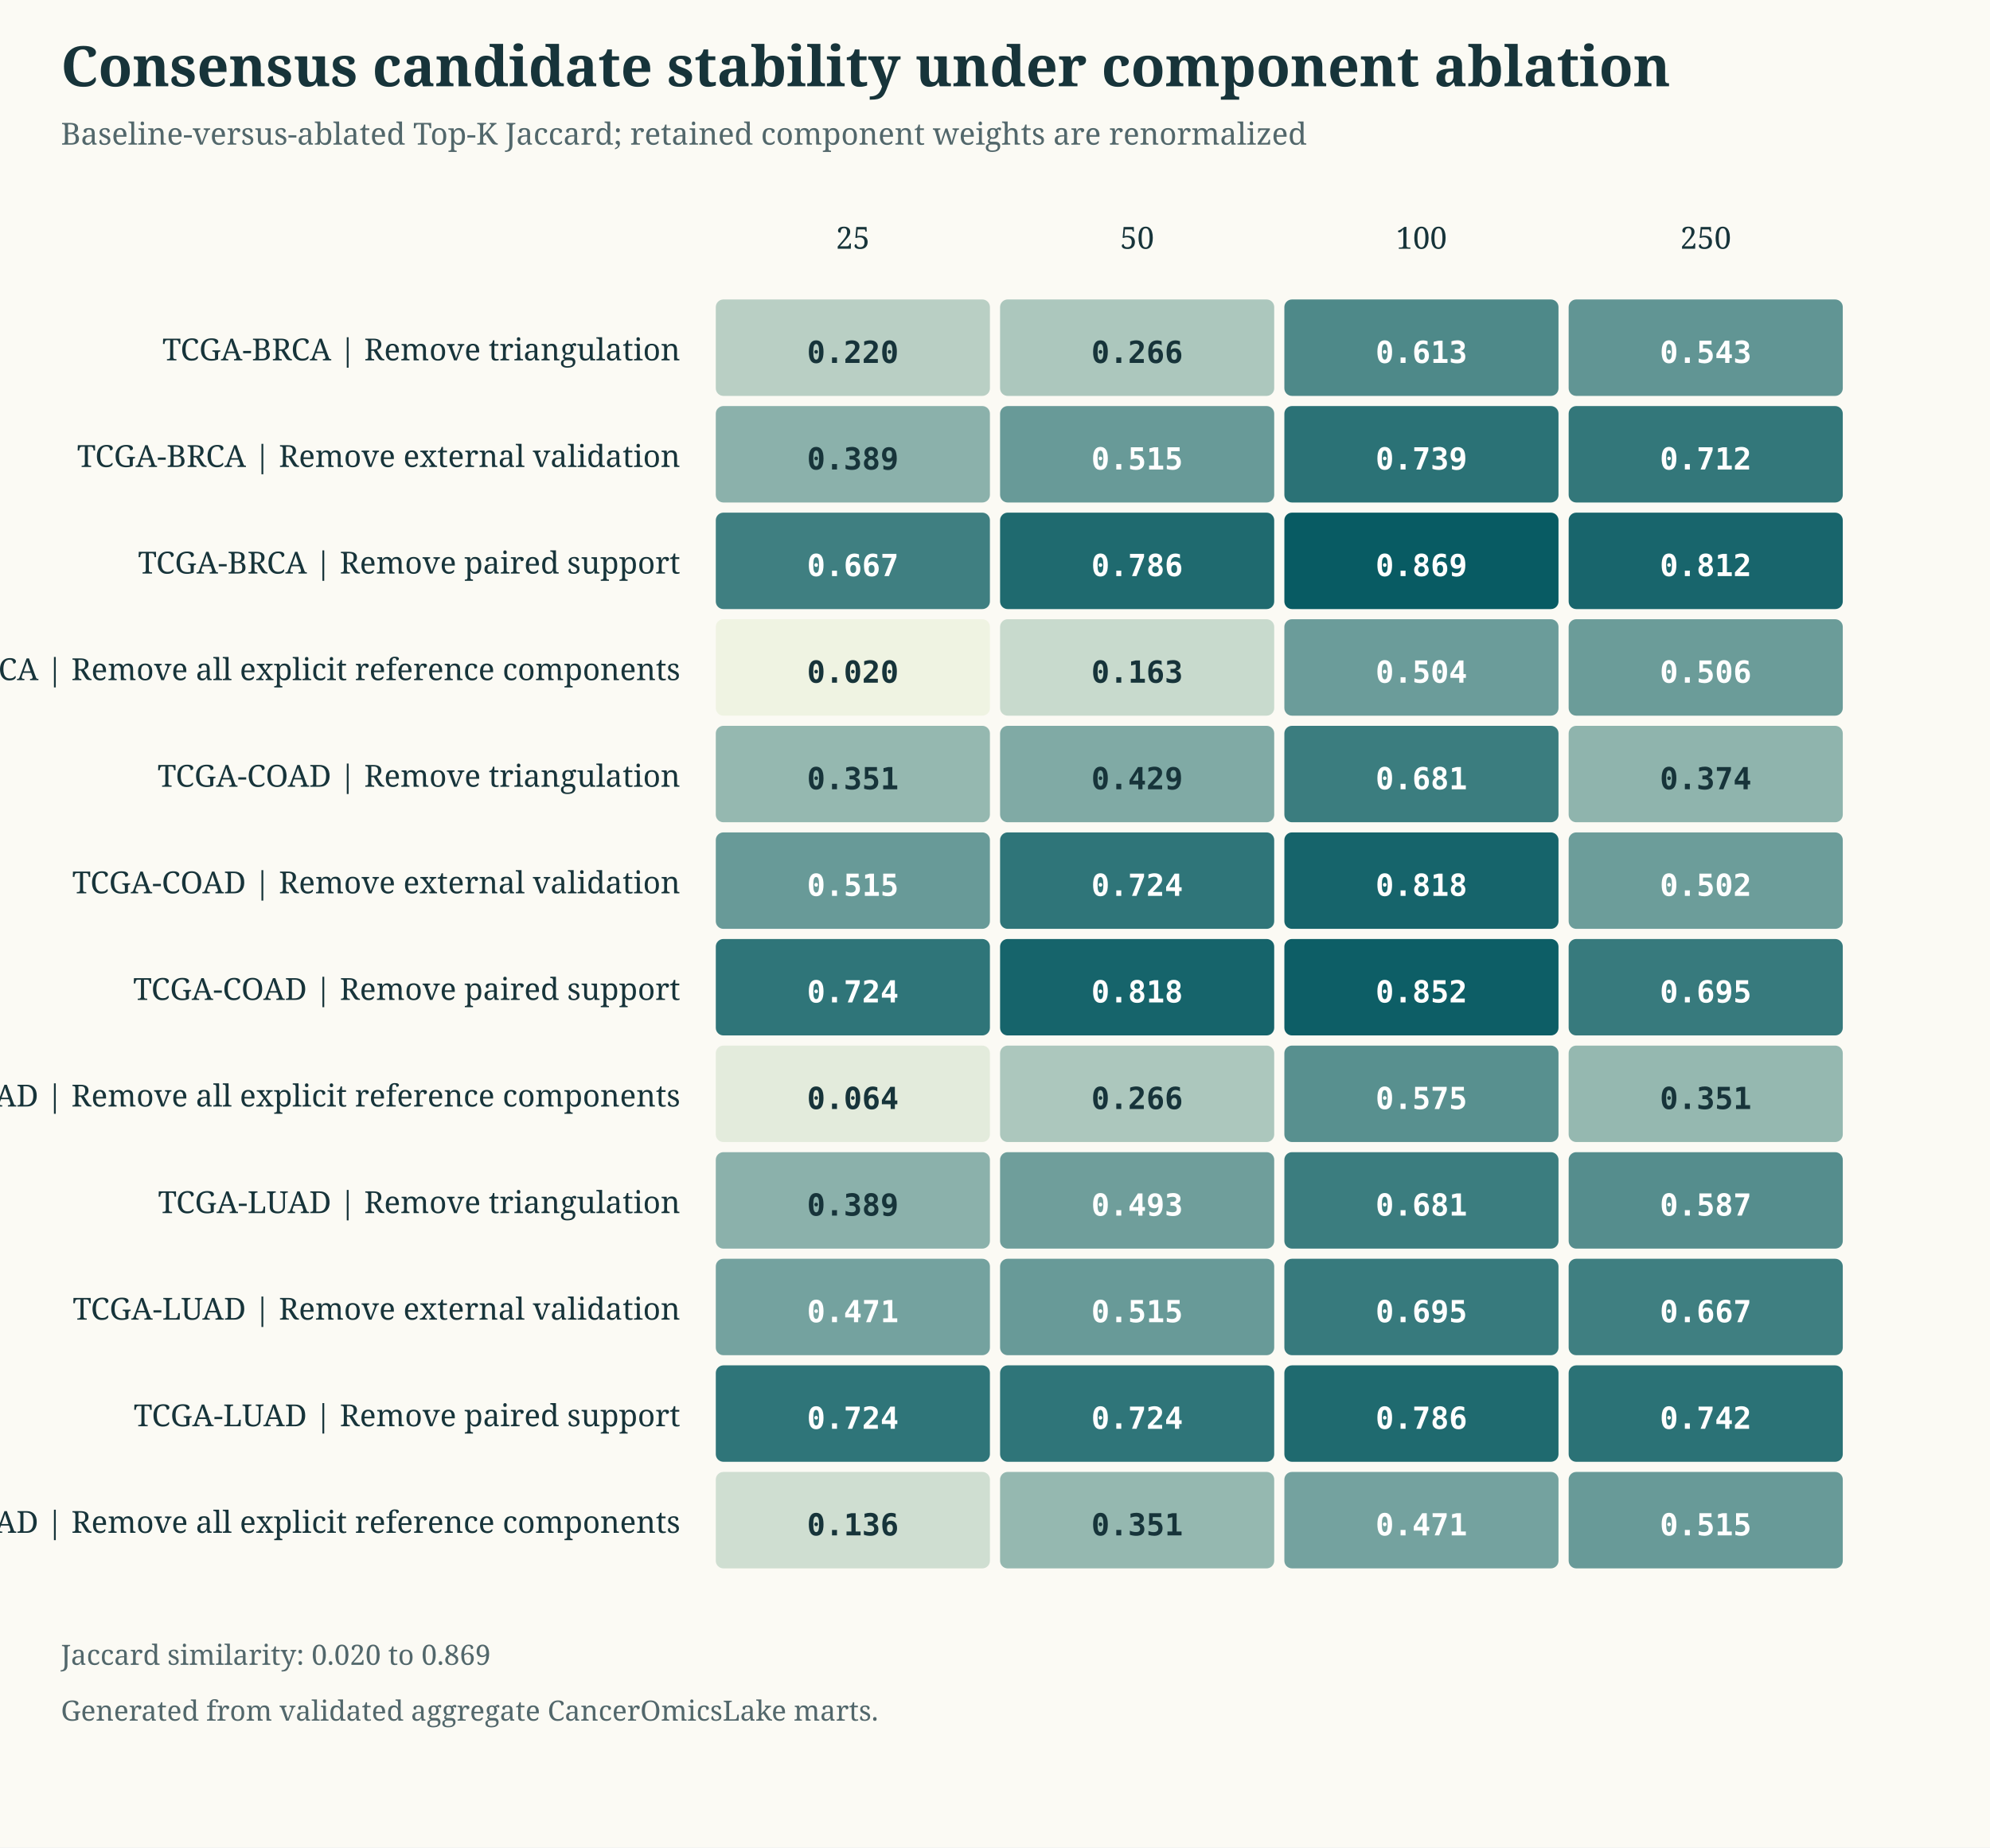
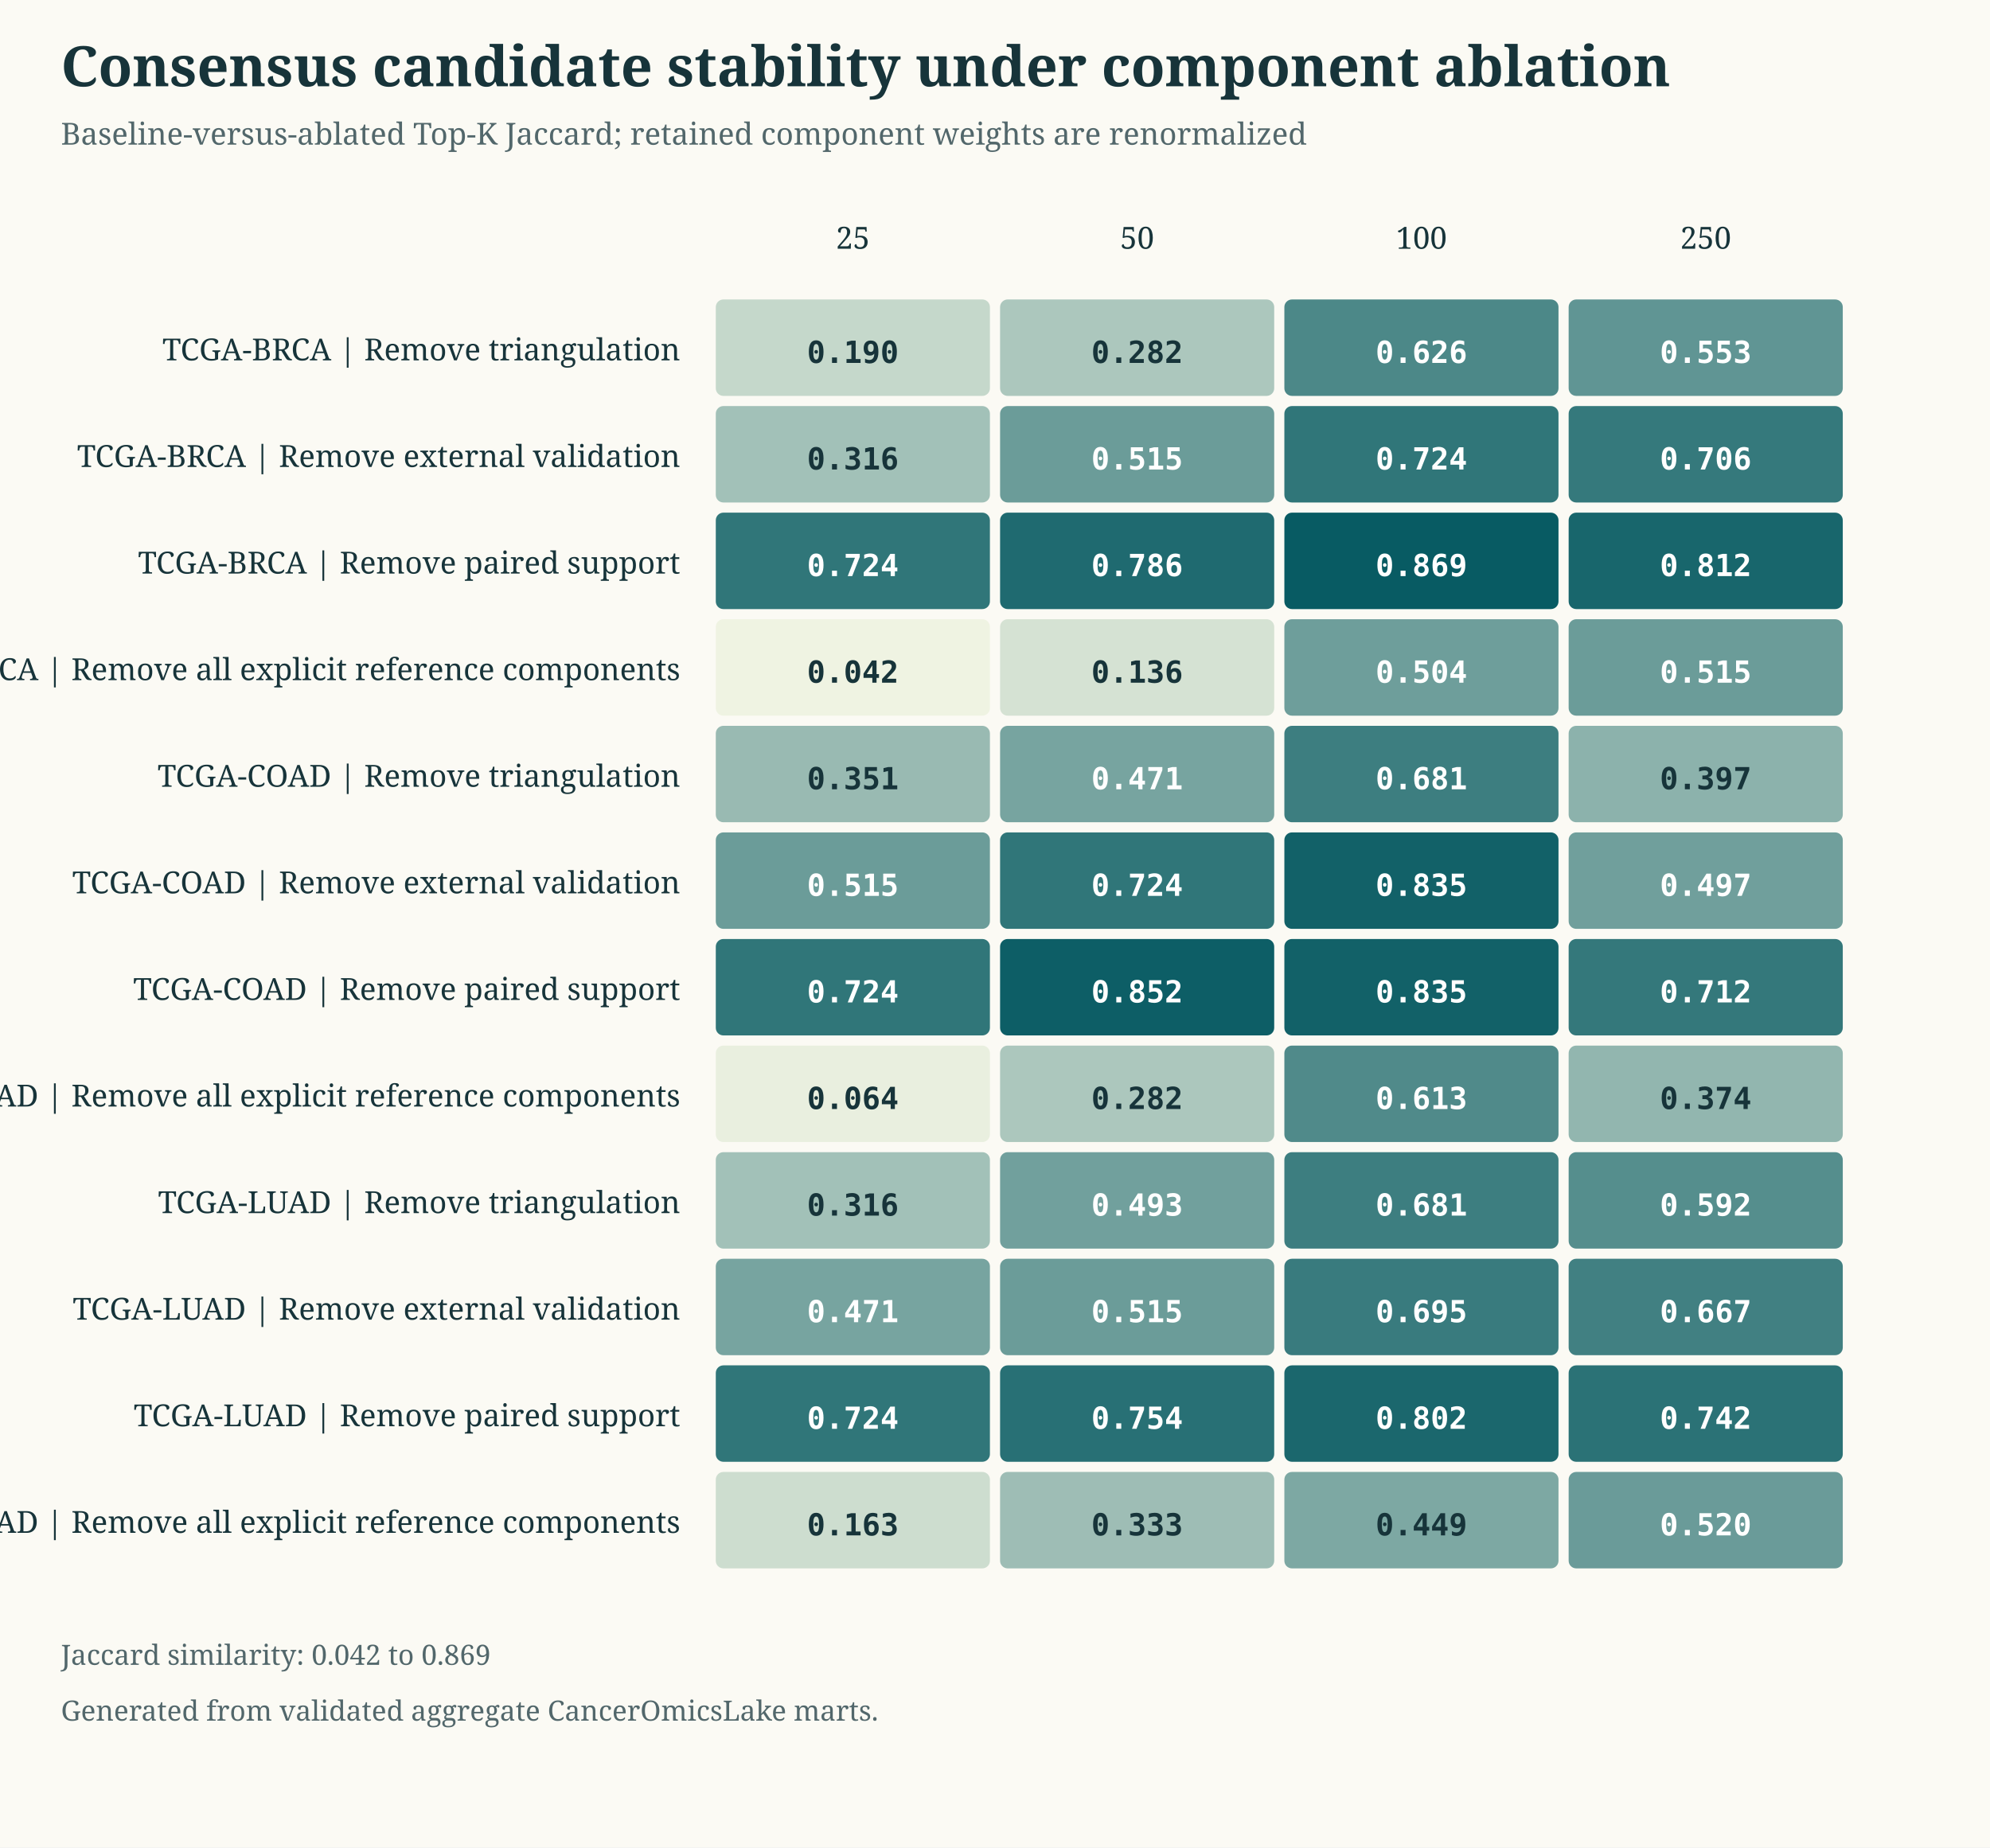
<svg xmlns="http://www.w3.org/2000/svg" width="784" height="728" viewBox="0 0 784 728">
  <style>text{font-family:Georgia,serif;fill:#17343a}.title{font-size:22px;font-weight:700}.sub{font-size:12px;fill:#52676b}.label{font-size:12px}.value{font:600 12px ui-monospace,monospace}.legend{font-size:11px;fill:#52676b}</style>
  <rect width="100%" height="100%" fill="#fbfaf4" />
  <text x="24" y="34" class="title">Consensus candidate stability under component ablation</text>
  <text x="24" y="57" class="sub">Baseline-versus-ablated Top-K Jaccard; retained component weights are renormalized</text>
  <text x="336.0" y="98" text-anchor="middle" class="label">25</text>
  <text x="448.0" y="98" text-anchor="middle" class="label">50</text>
  <text x="560.0" y="98" text-anchor="middle" class="label">100</text>
  <text x="672.0" y="98" text-anchor="middle" class="label">250</text>
  <text x="268" y="142" text-anchor="end" class="label">TCGA-BRCA | Remove triangulation</text>
-   <rect x="282" y="118" width="108" height="38" rx="3" fill="#b9cfc4" />
-   <text x="336.0" y="143" text-anchor="middle" class="value" style="fill:#17343a">0.220</text>
+   <rect x="282" y="118" width="108" height="38" rx="3" fill="#c5d8cb" />
+   <text x="336.0" y="143" text-anchor="middle" class="value" style="fill:#17343a">0.190</text>
  <rect x="394" y="118" width="108" height="38" rx="3" fill="#acc7bd" />
-   <text x="448.0" y="143" text-anchor="middle" class="value" style="fill:#17343a">0.266</text>
-   <rect x="506" y="118" width="108" height="38" rx="3" fill="#4e8989" />
-   <text x="560.0" y="143" text-anchor="middle" class="value" style="fill:#ffffff">0.613</text>
-   <rect x="618" y="118" width="108" height="38" rx="3" fill="#619594" />
-   <text x="672.0" y="143" text-anchor="middle" class="value" style="fill:#ffffff">0.543</text>
+   <text x="448.0" y="143" text-anchor="middle" class="value" style="fill:#17343a">0.282</text>
+   <rect x="506" y="118" width="108" height="38" rx="3" fill="#4c8888" />
+   <text x="560.0" y="143" text-anchor="middle" class="value" style="fill:#ffffff">0.626</text>
+   <rect x="618" y="118" width="108" height="38" rx="3" fill="#609594" />
+   <text x="672.0" y="143" text-anchor="middle" class="value" style="fill:#ffffff">0.553</text>
  <text x="268" y="184" text-anchor="end" class="label">TCGA-BRCA | Remove external validation</text>
-   <rect x="282" y="160" width="108" height="38" rx="3" fill="#8bb1ab" />
-   <text x="336.0" y="185" text-anchor="middle" class="value" style="fill:#17343a">0.389</text>
-   <rect x="394" y="160" width="108" height="38" rx="3" fill="#689a98" />
+   <rect x="282" y="160" width="108" height="38" rx="3" fill="#a2c1b8" />
+   <text x="336.0" y="185" text-anchor="middle" class="value" style="fill:#17343a">0.316</text>
+   <rect x="394" y="160" width="108" height="38" rx="3" fill="#6b9c99" />
  <text x="448.0" y="185" text-anchor="middle" class="value" style="fill:#ffffff">0.515</text>
-   <rect x="506" y="160" width="108" height="38" rx="3" fill="#2b7276" />
-   <text x="560.0" y="185" text-anchor="middle" class="value" style="fill:#ffffff">0.739</text>
-   <rect x="618" y="160" width="108" height="38" rx="3" fill="#33777a" />
-   <text x="672.0" y="185" text-anchor="middle" class="value" style="fill:#ffffff">0.712</text>
+   <rect x="506" y="160" width="108" height="38" rx="3" fill="#307679" />
+   <text x="560.0" y="185" text-anchor="middle" class="value" style="fill:#ffffff">0.724</text>
+   <rect x="618" y="160" width="108" height="38" rx="3" fill="#35797c" />
+   <text x="672.0" y="185" text-anchor="middle" class="value" style="fill:#ffffff">0.706</text>
  <text x="268" y="226" text-anchor="end" class="label">TCGA-BRCA | Remove paired support</text>
-   <rect x="282" y="202" width="108" height="38" rx="3" fill="#3f7f81" />
-   <text x="336.0" y="227" text-anchor="middle" class="value" style="fill:#ffffff">0.667</text>
-   <rect x="394" y="202" width="108" height="38" rx="3" fill="#1f6a6f" />
+   <rect x="282" y="202" width="108" height="38" rx="3" fill="#307679" />
+   <text x="336.0" y="227" text-anchor="middle" class="value" style="fill:#ffffff">0.724</text>
+   <rect x="394" y="202" width="108" height="38" rx="3" fill="#1f6a70" />
  <text x="448.0" y="227" text-anchor="middle" class="value" style="fill:#ffffff">0.786</text>
  <rect x="506" y="202" width="108" height="38" rx="3" fill="#085b63" />
  <text x="560.0" y="227" text-anchor="middle" class="value" style="fill:#ffffff">0.869</text>
-   <rect x="618" y="202" width="108" height="38" rx="3" fill="#18656c" />
+   <rect x="618" y="202" width="108" height="38" rx="3" fill="#18666c" />
  <text x="672.0" y="227" text-anchor="middle" class="value" style="fill:#ffffff">0.812</text>
  <text x="268" y="268" text-anchor="end" class="label">TCGA-BRCA | Remove all explicit reference components</text>
  <rect x="282" y="244" width="108" height="38" rx="3" fill="#eff3e2" />
-   <text x="336.0" y="269" text-anchor="middle" class="value" style="fill:#17343a">0.020</text>
-   <rect x="394" y="244" width="108" height="38" rx="3" fill="#c8dacd" />
-   <text x="448.0" y="269" text-anchor="middle" class="value" style="fill:#17343a">0.163</text>
-   <rect x="506" y="244" width="108" height="38" rx="3" fill="#6b9c9a" />
+   <text x="336.0" y="269" text-anchor="middle" class="value" style="fill:#17343a">0.042</text>
+   <rect x="394" y="244" width="108" height="38" rx="3" fill="#d5e2d3" />
+   <text x="448.0" y="269" text-anchor="middle" class="value" style="fill:#17343a">0.136</text>
+   <rect x="506" y="244" width="108" height="38" rx="3" fill="#6e9e9b" />
  <text x="560.0" y="269" text-anchor="middle" class="value" style="fill:#ffffff">0.504</text>
  <rect x="618" y="244" width="108" height="38" rx="3" fill="#6b9c99" />
-   <text x="672.0" y="269" text-anchor="middle" class="value" style="fill:#ffffff">0.506</text>
+   <text x="672.0" y="269" text-anchor="middle" class="value" style="fill:#ffffff">0.515</text>
  <text x="268" y="310" text-anchor="end" class="label">TCGA-COAD | Remove triangulation</text>
-   <rect x="282" y="286" width="108" height="38" rx="3" fill="#95b8b0" />
+   <rect x="282" y="286" width="108" height="38" rx="3" fill="#99bab2" />
  <text x="336.0" y="311" text-anchor="middle" class="value" style="fill:#17343a">0.351</text>
-   <rect x="394" y="286" width="108" height="38" rx="3" fill="#80aaa5" />
-   <text x="448.0" y="311" text-anchor="middle" class="value" style="fill:#17343a">0.429</text>
-   <rect x="506" y="286" width="108" height="38" rx="3" fill="#3b7d7f" />
+   <rect x="394" y="286" width="108" height="38" rx="3" fill="#77a4a0" />
+   <text x="448.0" y="311" text-anchor="middle" class="value" style="fill:#ffffff">0.471</text>
+   <rect x="506" y="286" width="108" height="38" rx="3" fill="#3d7e80" />
  <text x="560.0" y="311" text-anchor="middle" class="value" style="fill:#ffffff">0.681</text>
-   <rect x="618" y="286" width="108" height="38" rx="3" fill="#8fb4ad" />
-   <text x="672.0" y="311" text-anchor="middle" class="value" style="fill:#17343a">0.374</text>
+   <rect x="618" y="286" width="108" height="38" rx="3" fill="#8cb2ac" />
+   <text x="672.0" y="311" text-anchor="middle" class="value" style="fill:#17343a">0.397</text>
  <text x="268" y="352" text-anchor="end" class="label">TCGA-COAD | Remove external validation</text>
-   <rect x="282" y="328" width="108" height="38" rx="3" fill="#689a98" />
+   <rect x="282" y="328" width="108" height="38" rx="3" fill="#6b9c99" />
  <text x="336.0" y="353" text-anchor="middle" class="value" style="fill:#ffffff">0.515</text>
-   <rect x="394" y="328" width="108" height="38" rx="3" fill="#2f7579" />
+   <rect x="394" y="328" width="108" height="38" rx="3" fill="#307679" />
  <text x="448.0" y="353" text-anchor="middle" class="value" style="fill:#ffffff">0.724</text>
-   <rect x="506" y="328" width="108" height="38" rx="3" fill="#16646b" />
-   <text x="560.0" y="353" text-anchor="middle" class="value" style="fill:#ffffff">0.818</text>
-   <rect x="618" y="328" width="108" height="38" rx="3" fill="#6c9d9a" />
-   <text x="672.0" y="353" text-anchor="middle" class="value" style="fill:#ffffff">0.502</text>
+   <rect x="506" y="328" width="108" height="38" rx="3" fill="#126168" />
+   <text x="560.0" y="353" text-anchor="middle" class="value" style="fill:#ffffff">0.835</text>
+   <rect x="618" y="328" width="108" height="38" rx="3" fill="#709f9c" />
+   <text x="672.0" y="353" text-anchor="middle" class="value" style="fill:#ffffff">0.497</text>
  <text x="268" y="394" text-anchor="end" class="label">TCGA-COAD | Remove paired support</text>
-   <rect x="282" y="370" width="108" height="38" rx="3" fill="#2f7579" />
+   <rect x="282" y="370" width="108" height="38" rx="3" fill="#307679" />
  <text x="336.0" y="395" text-anchor="middle" class="value" style="fill:#ffffff">0.724</text>
-   <rect x="394" y="370" width="108" height="38" rx="3" fill="#16646b" />
-   <text x="448.0" y="395" text-anchor="middle" class="value" style="fill:#ffffff">0.818</text>
-   <rect x="506" y="370" width="108" height="38" rx="3" fill="#0d5e66" />
-   <text x="560.0" y="395" text-anchor="middle" class="value" style="fill:#ffffff">0.852</text>
-   <rect x="618" y="370" width="108" height="38" rx="3" fill="#377a7d" />
-   <text x="672.0" y="395" text-anchor="middle" class="value" style="fill:#ffffff">0.695</text>
+   <rect x="394" y="370" width="108" height="38" rx="3" fill="#0d5e66" />
+   <text x="448.0" y="395" text-anchor="middle" class="value" style="fill:#ffffff">0.852</text>
+   <rect x="506" y="370" width="108" height="38" rx="3" fill="#126168" />
+   <text x="560.0" y="395" text-anchor="middle" class="value" style="fill:#ffffff">0.835</text>
+   <rect x="618" y="370" width="108" height="38" rx="3" fill="#34787b" />
+   <text x="672.0" y="395" text-anchor="middle" class="value" style="fill:#ffffff">0.712</text>
  <text x="268" y="436" text-anchor="end" class="label">TCGA-COAD | Remove all explicit reference components</text>
-   <rect x="282" y="412" width="108" height="38" rx="3" fill="#e3ebdc" />
+   <rect x="282" y="412" width="108" height="38" rx="3" fill="#e9efdf" />
  <text x="336.0" y="437" text-anchor="middle" class="value" style="fill:#17343a">0.064</text>
  <rect x="394" y="412" width="108" height="38" rx="3" fill="#acc7bd" />
-   <text x="448.0" y="437" text-anchor="middle" class="value" style="fill:#17343a">0.266</text>
-   <rect x="506" y="412" width="108" height="38" rx="3" fill="#58908f" />
-   <text x="560.0" y="437" text-anchor="middle" class="value" style="fill:#ffffff">0.575</text>
-   <rect x="618" y="412" width="108" height="38" rx="3" fill="#95b8b0" />
-   <text x="672.0" y="437" text-anchor="middle" class="value" style="fill:#17343a">0.351</text>
+   <text x="448.0" y="437" text-anchor="middle" class="value" style="fill:#17343a">0.282</text>
+   <rect x="506" y="412" width="108" height="38" rx="3" fill="#508a8a" />
+   <text x="560.0" y="437" text-anchor="middle" class="value" style="fill:#ffffff">0.613</text>
+   <rect x="618" y="412" width="108" height="38" rx="3" fill="#92b6af" />
+   <text x="672.0" y="437" text-anchor="middle" class="value" style="fill:#17343a">0.374</text>
  <text x="268" y="478" text-anchor="end" class="label">TCGA-LUAD | Remove triangulation</text>
-   <rect x="282" y="454" width="108" height="38" rx="3" fill="#8bb1ab" />
-   <text x="336.0" y="479" text-anchor="middle" class="value" style="fill:#17343a">0.389</text>
-   <rect x="394" y="454" width="108" height="38" rx="3" fill="#6f9e9b" />
+   <rect x="282" y="454" width="108" height="38" rx="3" fill="#a2c1b8" />
+   <text x="336.0" y="479" text-anchor="middle" class="value" style="fill:#17343a">0.316</text>
+   <rect x="394" y="454" width="108" height="38" rx="3" fill="#71a09d" />
  <text x="448.0" y="479" text-anchor="middle" class="value" style="fill:#ffffff">0.493</text>
-   <rect x="506" y="454" width="108" height="38" rx="3" fill="#3b7d7f" />
+   <rect x="506" y="454" width="108" height="38" rx="3" fill="#3d7e80" />
  <text x="560.0" y="479" text-anchor="middle" class="value" style="fill:#ffffff">0.681</text>
-   <rect x="618" y="454" width="108" height="38" rx="3" fill="#558d8d" />
-   <text x="672.0" y="479" text-anchor="middle" class="value" style="fill:#ffffff">0.587</text>
+   <rect x="618" y="454" width="108" height="38" rx="3" fill="#558e8d" />
+   <text x="672.0" y="479" text-anchor="middle" class="value" style="fill:#ffffff">0.592</text>
  <text x="268" y="520" text-anchor="end" class="label">TCGA-LUAD | Remove external validation</text>
-   <rect x="282" y="496" width="108" height="38" rx="3" fill="#74a29f" />
+   <rect x="282" y="496" width="108" height="38" rx="3" fill="#77a4a0" />
  <text x="336.0" y="521" text-anchor="middle" class="value" style="fill:#ffffff">0.471</text>
-   <rect x="394" y="496" width="108" height="38" rx="3" fill="#689a98" />
+   <rect x="394" y="496" width="108" height="38" rx="3" fill="#6b9c99" />
  <text x="448.0" y="521" text-anchor="middle" class="value" style="fill:#ffffff">0.515</text>
-   <rect x="506" y="496" width="108" height="38" rx="3" fill="#377a7d" />
+   <rect x="506" y="496" width="108" height="38" rx="3" fill="#397b7e" />
  <text x="560.0" y="521" text-anchor="middle" class="value" style="fill:#ffffff">0.695</text>
-   <rect x="618" y="496" width="108" height="38" rx="3" fill="#3f7f81" />
+   <rect x="618" y="496" width="108" height="38" rx="3" fill="#418082" />
  <text x="672.0" y="521" text-anchor="middle" class="value" style="fill:#ffffff">0.667</text>
  <text x="268" y="562" text-anchor="end" class="label">TCGA-LUAD | Remove paired support</text>
-   <rect x="282" y="538" width="108" height="38" rx="3" fill="#2f7579" />
+   <rect x="282" y="538" width="108" height="38" rx="3" fill="#307679" />
  <text x="336.0" y="563" text-anchor="middle" class="value" style="fill:#ffffff">0.724</text>
-   <rect x="394" y="538" width="108" height="38" rx="3" fill="#2f7579" />
-   <text x="448.0" y="563" text-anchor="middle" class="value" style="fill:#ffffff">0.724</text>
-   <rect x="506" y="538" width="108" height="38" rx="3" fill="#1f6a6f" />
-   <text x="560.0" y="563" text-anchor="middle" class="value" style="fill:#ffffff">0.786</text>
+   <rect x="394" y="538" width="108" height="38" rx="3" fill="#287075" />
+   <text x="448.0" y="563" text-anchor="middle" class="value" style="fill:#ffffff">0.754</text>
+   <rect x="506" y="538" width="108" height="38" rx="3" fill="#1b676d" />
+   <text x="560.0" y="563" text-anchor="middle" class="value" style="fill:#ffffff">0.802</text>
  <rect x="618" y="538" width="108" height="38" rx="3" fill="#2b7276" />
  <text x="672.0" y="563" text-anchor="middle" class="value" style="fill:#ffffff">0.742</text>
  <text x="268" y="604" text-anchor="end" class="label">TCGA-LUAD | Remove all explicit reference components</text>
-   <rect x="282" y="580" width="108" height="38" rx="3" fill="#cfded1" />
-   <text x="336.0" y="605" text-anchor="middle" class="value" style="fill:#17343a">0.136</text>
-   <rect x="394" y="580" width="108" height="38" rx="3" fill="#95b8b0" />
-   <text x="448.0" y="605" text-anchor="middle" class="value" style="fill:#17343a">0.351</text>
-   <rect x="506" y="580" width="108" height="38" rx="3" fill="#74a29f" />
-   <text x="560.0" y="605" text-anchor="middle" class="value" style="fill:#ffffff">0.471</text>
-   <rect x="618" y="580" width="108" height="38" rx="3" fill="#689a98" />
-   <text x="672.0" y="605" text-anchor="middle" class="value" style="fill:#ffffff">0.515</text>
-   <text x="24" y="656" class="legend">Jaccard similarity: 0.020 to 0.869</text>
+   <rect x="282" y="580" width="108" height="38" rx="3" fill="#cdddcf" />
+   <text x="336.0" y="605" text-anchor="middle" class="value" style="fill:#17343a">0.163</text>
+   <rect x="394" y="580" width="108" height="38" rx="3" fill="#9ebdb5" />
+   <text x="448.0" y="605" text-anchor="middle" class="value" style="fill:#17343a">0.333</text>
+   <rect x="506" y="580" width="108" height="38" rx="3" fill="#7da8a3" />
+   <text x="560.0" y="605" text-anchor="middle" class="value" style="fill:#17343a">0.449</text>
+   <rect x="618" y="580" width="108" height="38" rx="3" fill="#6a9b99" />
+   <text x="672.0" y="605" text-anchor="middle" class="value" style="fill:#ffffff">0.520</text>
+   <text x="24" y="656" class="legend">Jaccard similarity: 0.042 to 0.869</text>
  <text x="24" y="678" class="legend">Generated from validated aggregate CancerOmicsLake marts.</text>
</svg>
